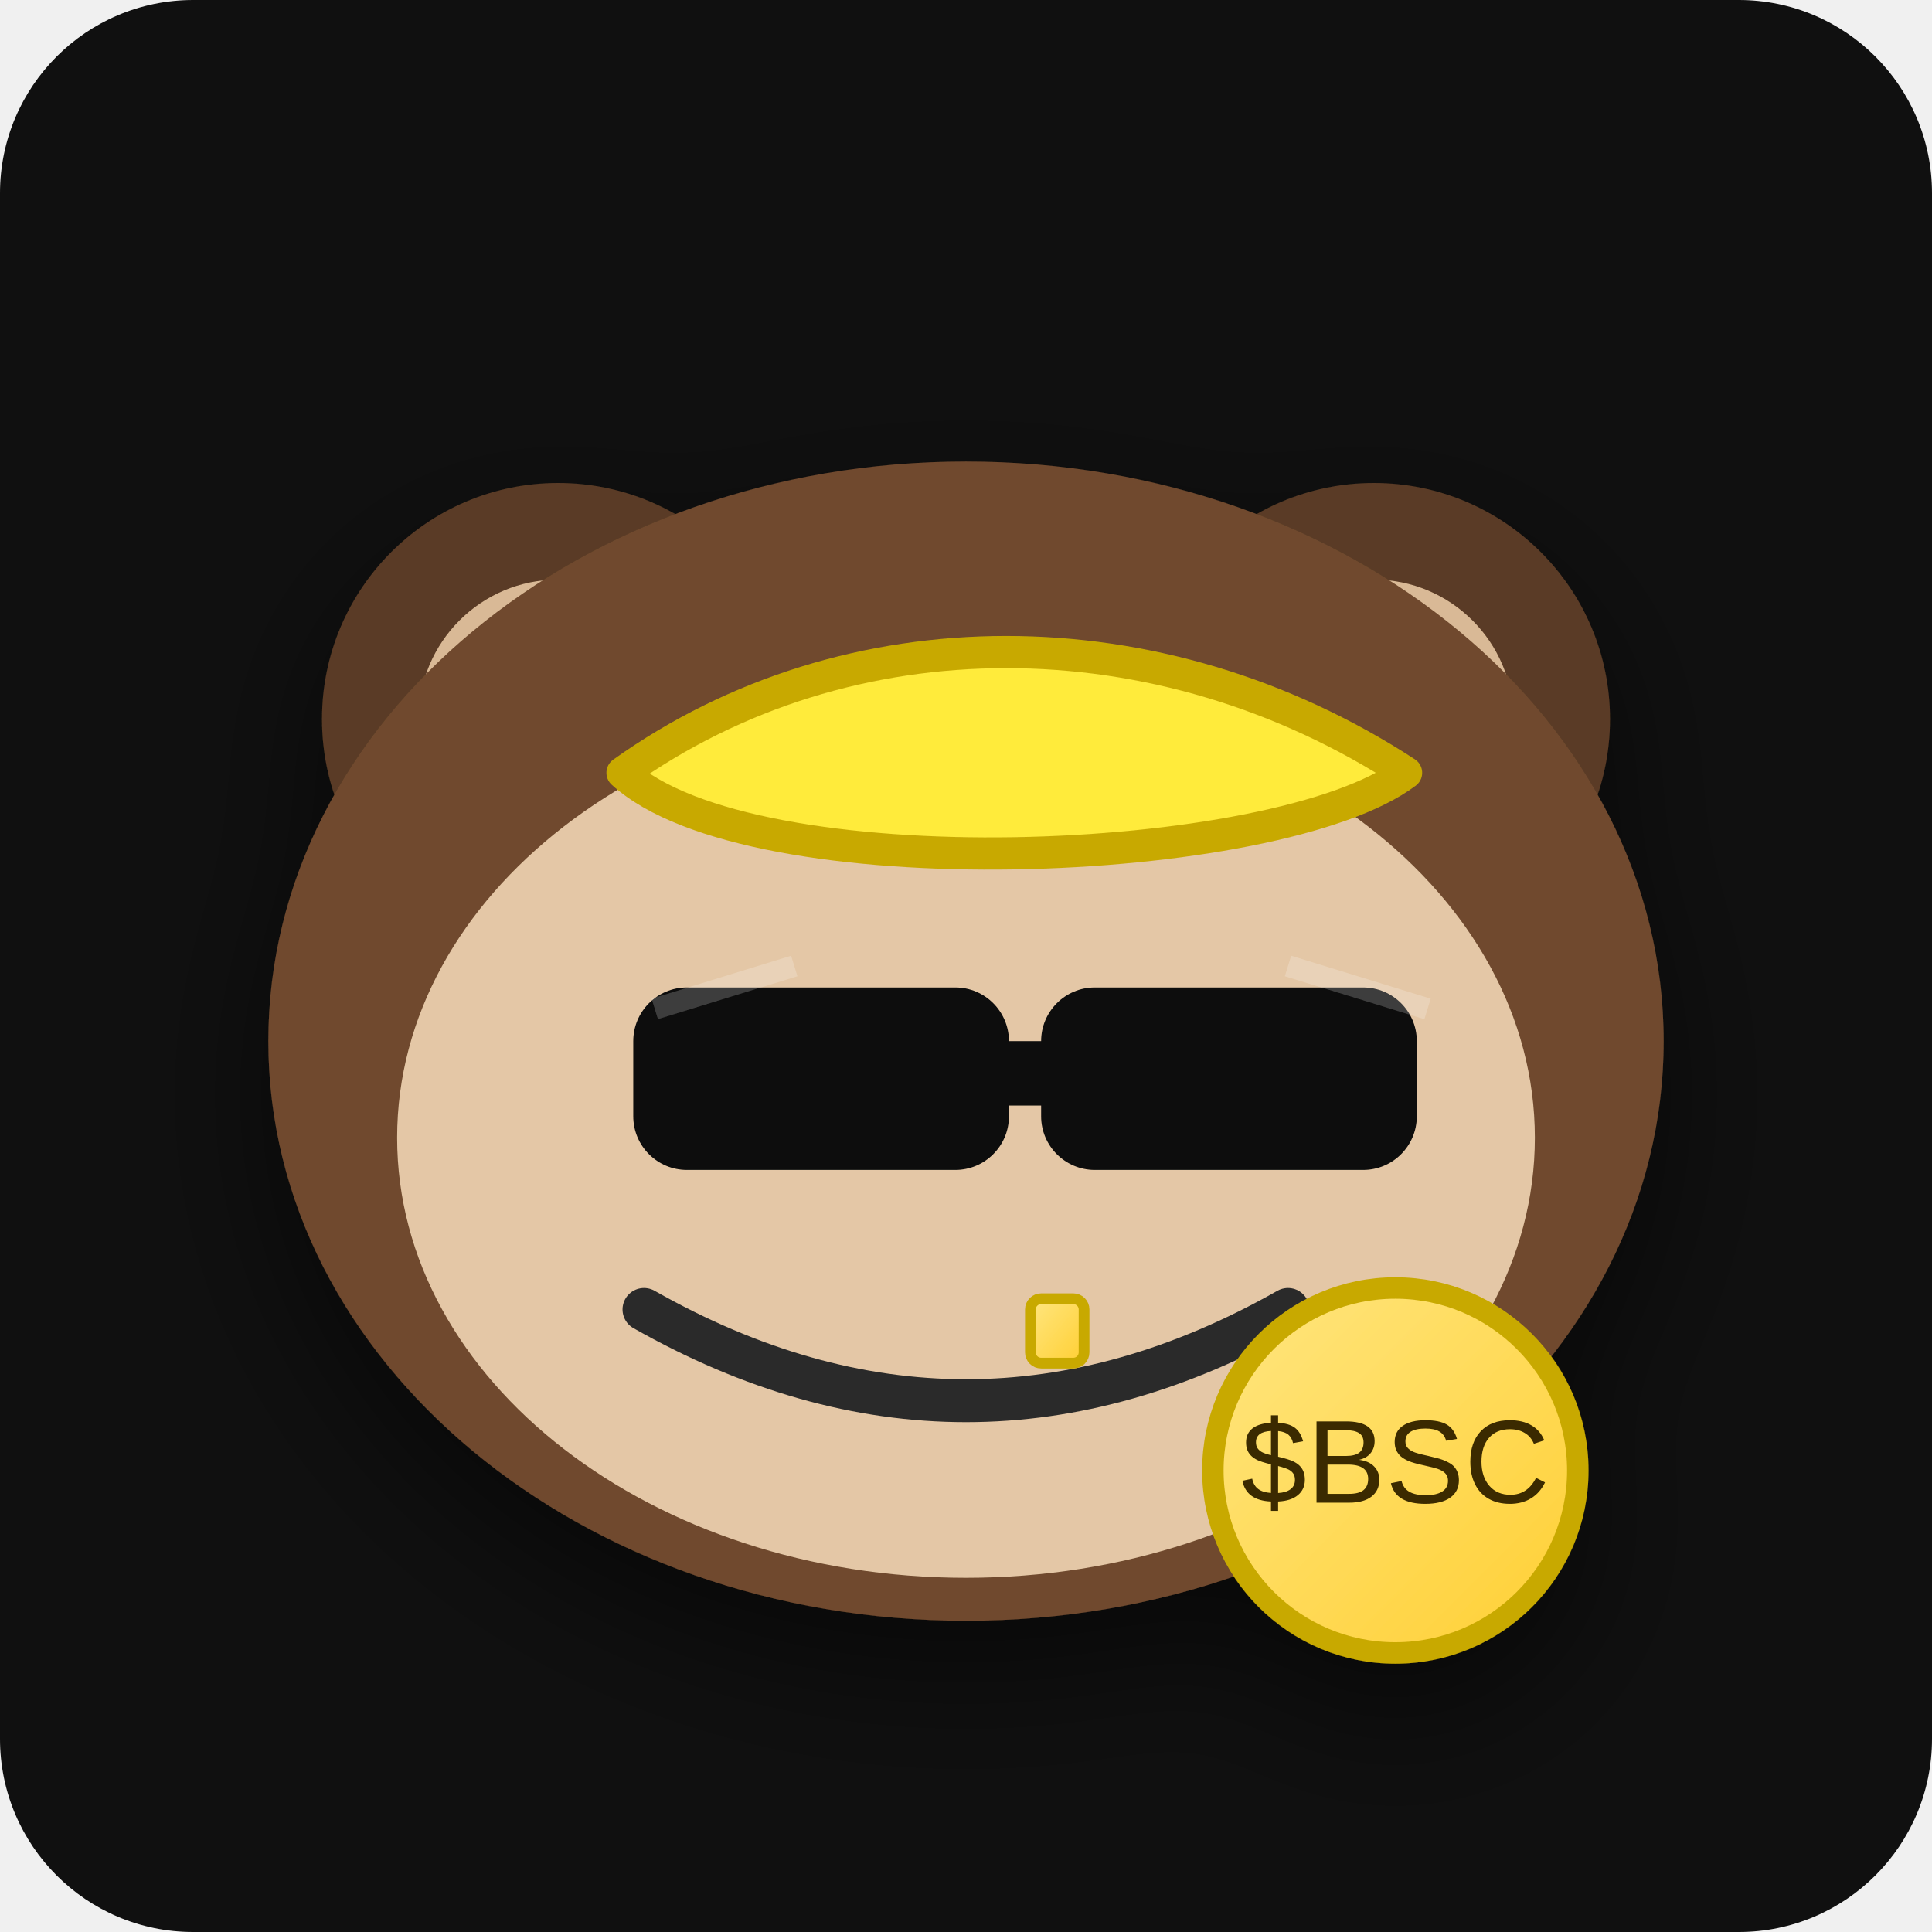
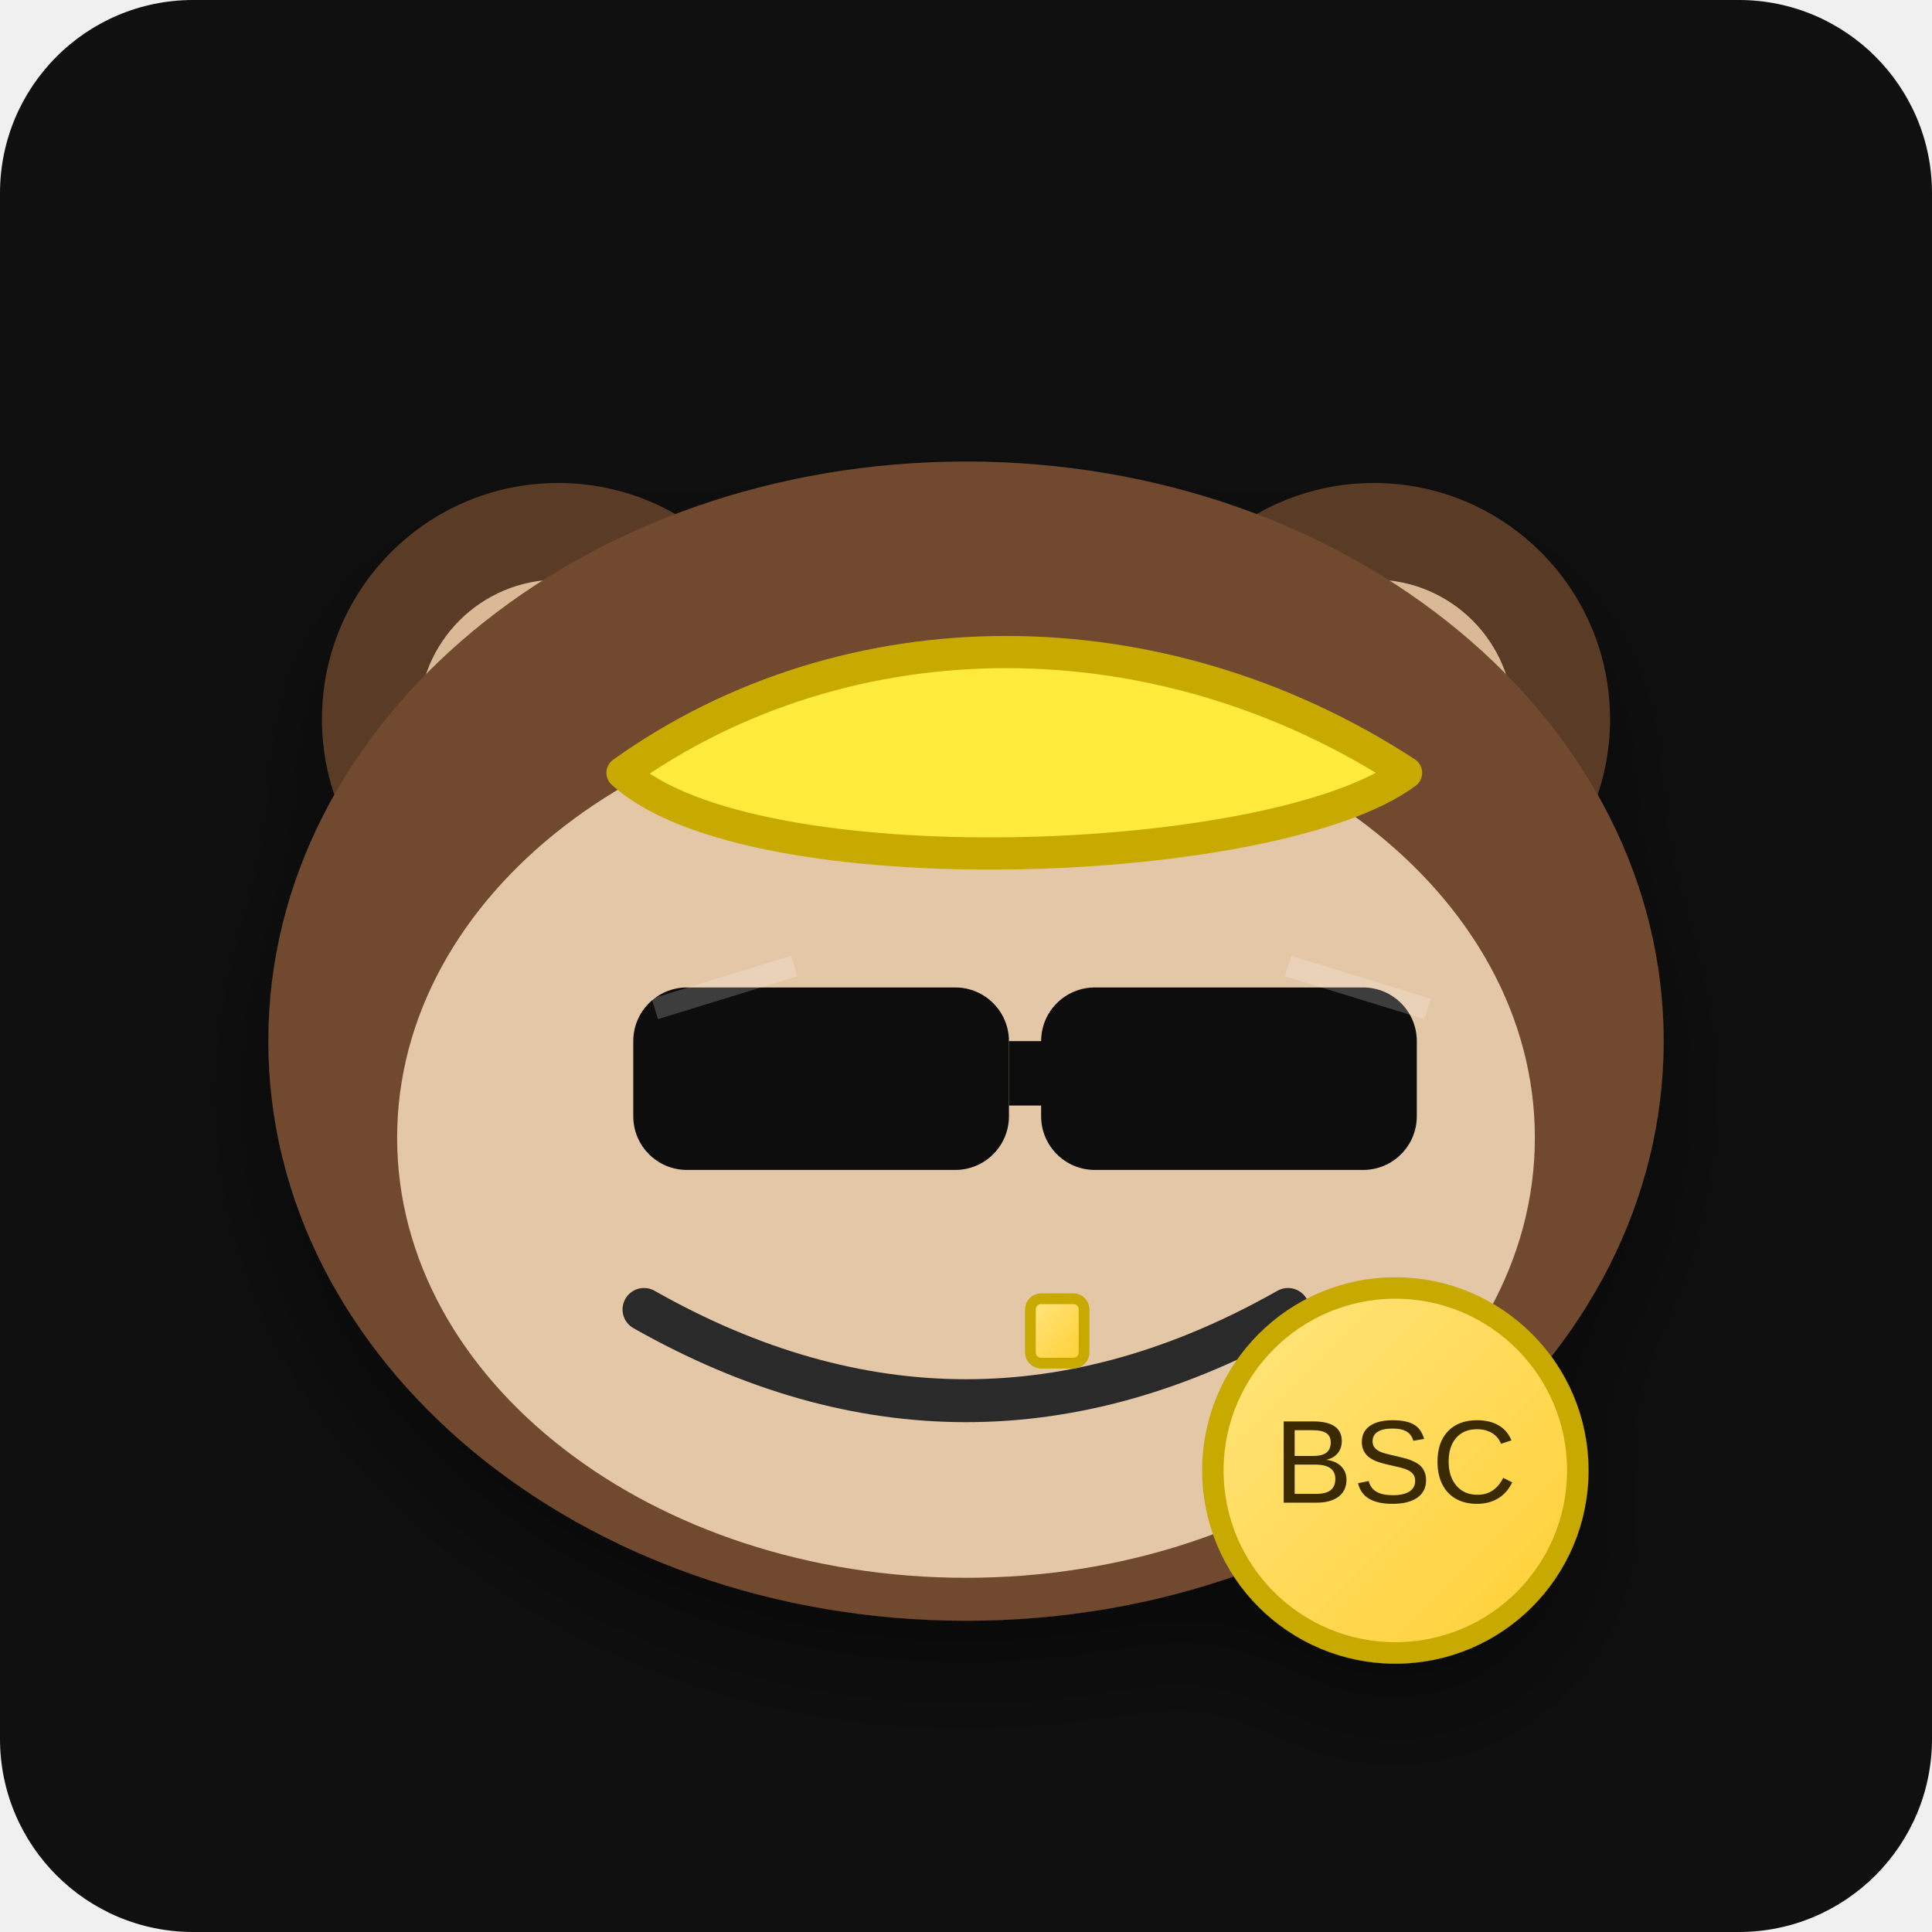
<svg xmlns="http://www.w3.org/2000/svg" viewBox="0 0 360 360">
  <defs>
    <filter id="shadow" x="-50%" y="-50%" width="200%" height="200%">
      <feDropShadow dx="0" dy="10" stdDeviation="12" flood-color="#000" flood-opacity=".5" />
    </filter>
    <linearGradient id="shine" x1="0" y1="0" x2="1" y2="1">
      <stop offset="0" stop-color="#ffe680" />
      <stop offset="1" stop-color="#ffcf33" />
    </linearGradient>
  </defs>
  <rect width="360" height="360" rx="36" fill="#101010" />
  <g filter="url(#shadow)" transform="translate(20,16)">
    <circle cx="84" cy="118" r="44" fill="#5a3b25" />
    <circle cx="236" cy="118" r="44" fill="#5a3b25" />
    <circle cx="84" cy="118" r="26" fill="#d9b996" />
    <circle cx="236" cy="118" r="26" fill="#d9b996" />
    <ellipse cx="160" cy="178" rx="130" ry="108" fill="#6f4a2e" />
    <ellipse cx="160" cy="196" rx="106" ry="82" fill="#e4c7a6" />
    <circle cx="130" cy="186" r="14" fill="#fff" />
    <circle cx="190" cy="186" r="14" fill="#fff" />
    <circle cx="130" cy="186" r="6" fill="#2b2b2b" />
    <circle cx="190" cy="186" r="6" fill="#2b2b2b" />
    <path d="M100 228q60 34 120 0" fill="none" stroke="#2b2b2b" stroke-width="8" stroke-linecap="round" />
    <rect x="172" y="226" width="10" height="12" rx="2" fill="url(#shine)" stroke="#c8a904" stroke-width="2" />
    <path d="M96 128c42-30 100-30 146 0-24 18-122 22-146 0z" fill="#ffeb3b" stroke="#c8a904" stroke-width="6" stroke-linejoin="round" />
    <g>
      <rect x="98" y="168" width="70" height="34" rx="10" fill="#0b0b0b" />
      <rect x="174" y="168" width="70" height="34" rx="10" fill="#0b0b0b" />
      <rect x="168" y="178" width="12" height="12" fill="#0b0b0b" />
      <path d="M102 172l26-8m118 8l-26-8" stroke="#ffffff" stroke-opacity=".2" stroke-width="4" />
    </g>
    <g transform="translate(240,258)">
      <circle cx="0" cy="0" r="34" fill="url(#shine)" stroke="#c8a904" stroke-width="4" />
-       <text x="0" y="6" text-anchor="middle" font-family="Impact, system-ui, Arial, sans-serif" font-size="22" fill="#3a2a00">$BSC</text>
+       <text x="0" y="6" text-anchor="middle" font-family="Impact, system-ui, Arial, sans-serif" font-size="22" fill="#3a2a00">BSC</text>
    </g>
  </g>
</svg>
